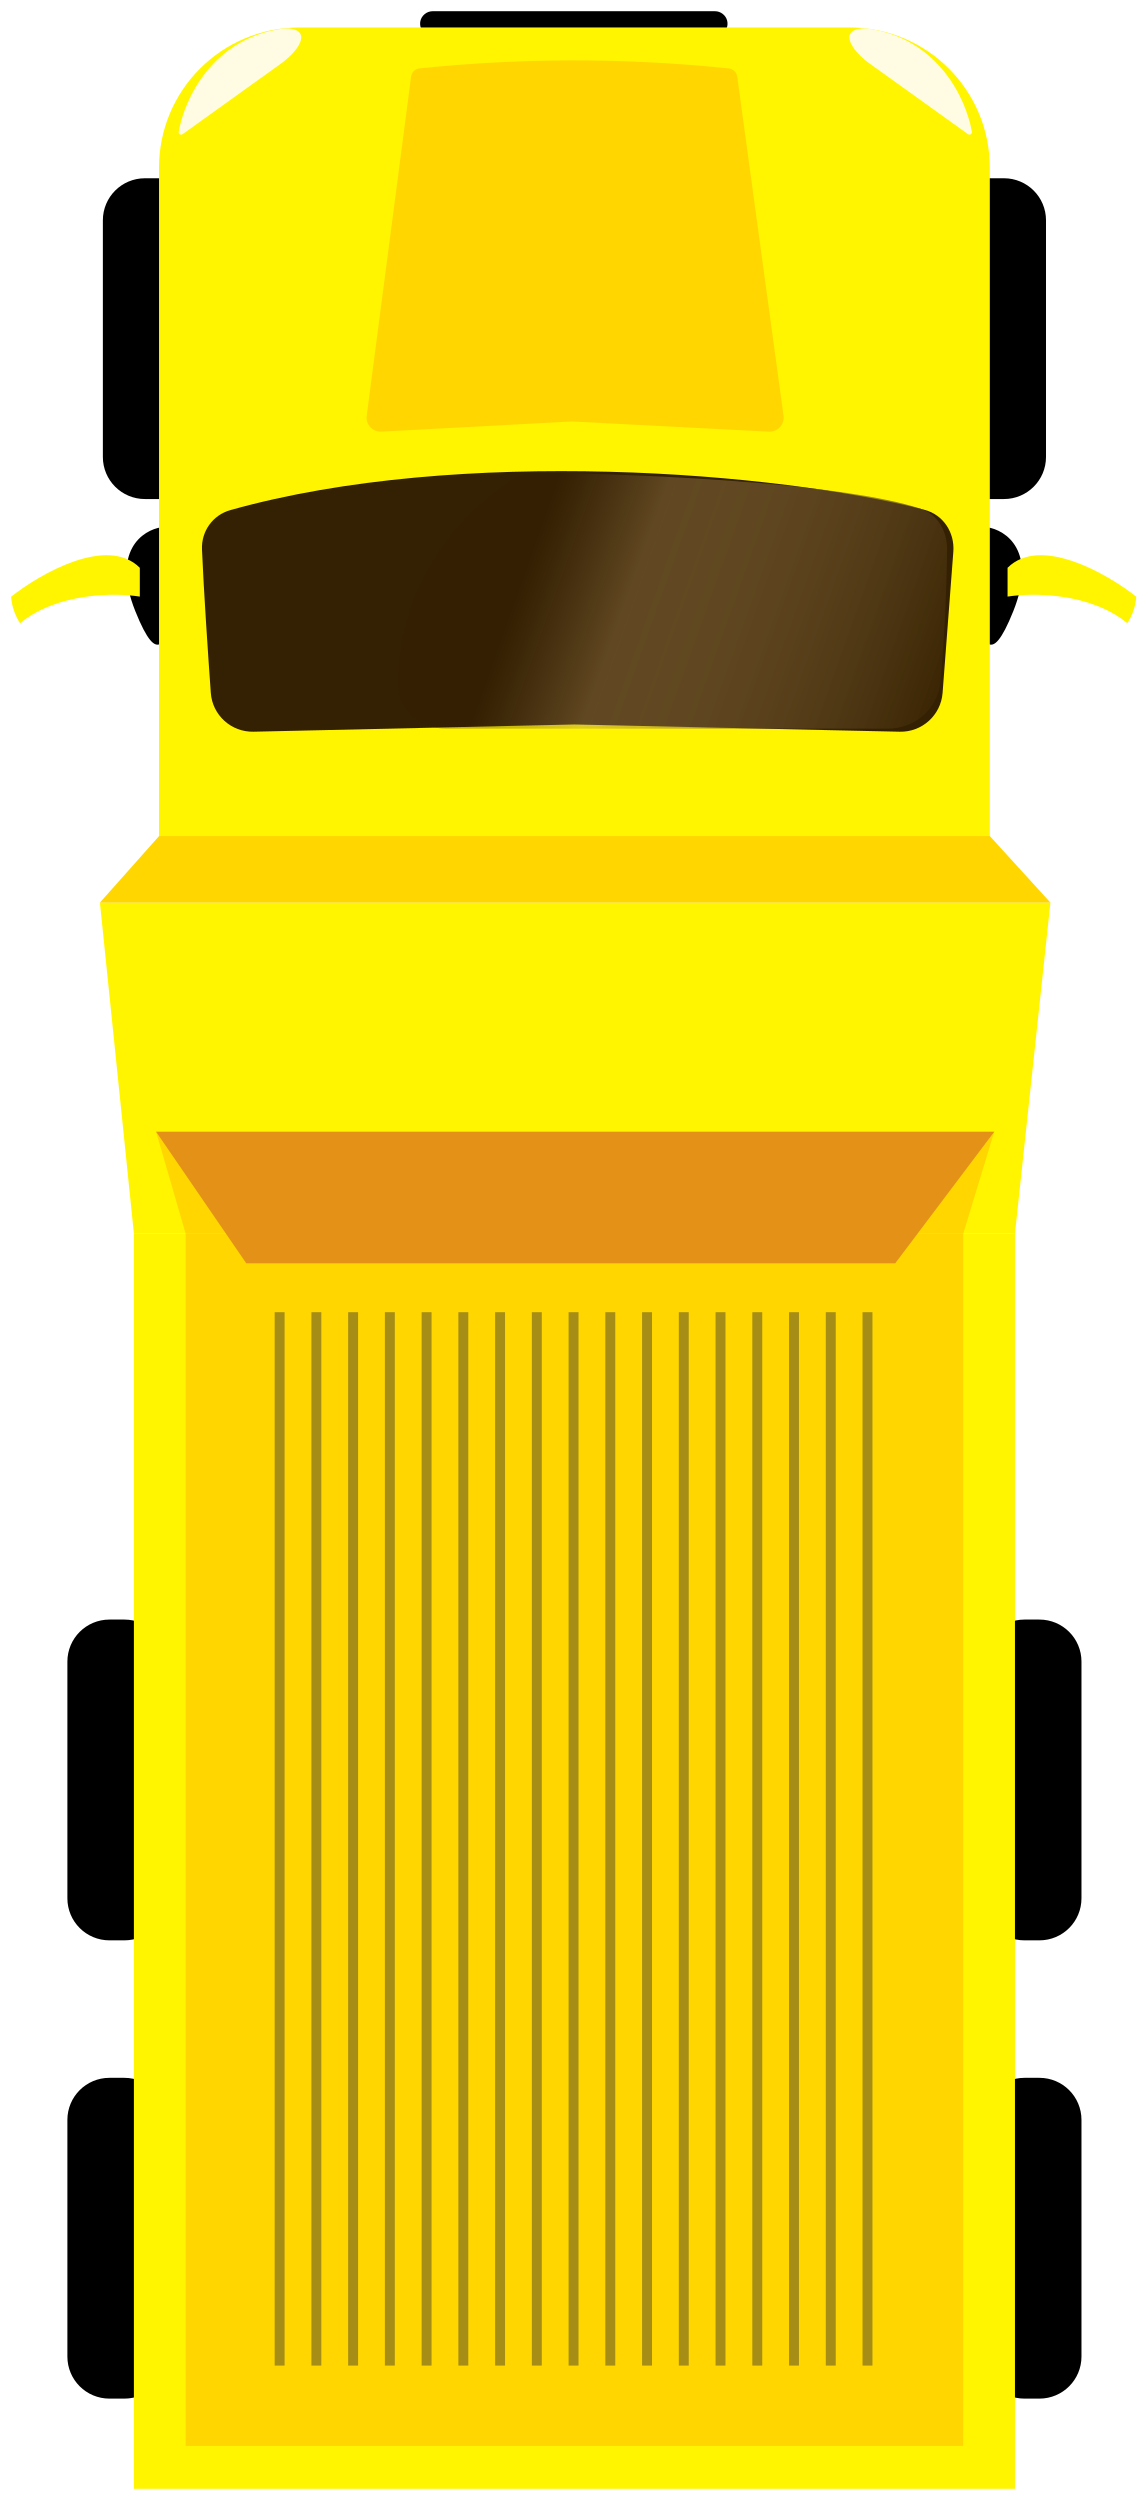
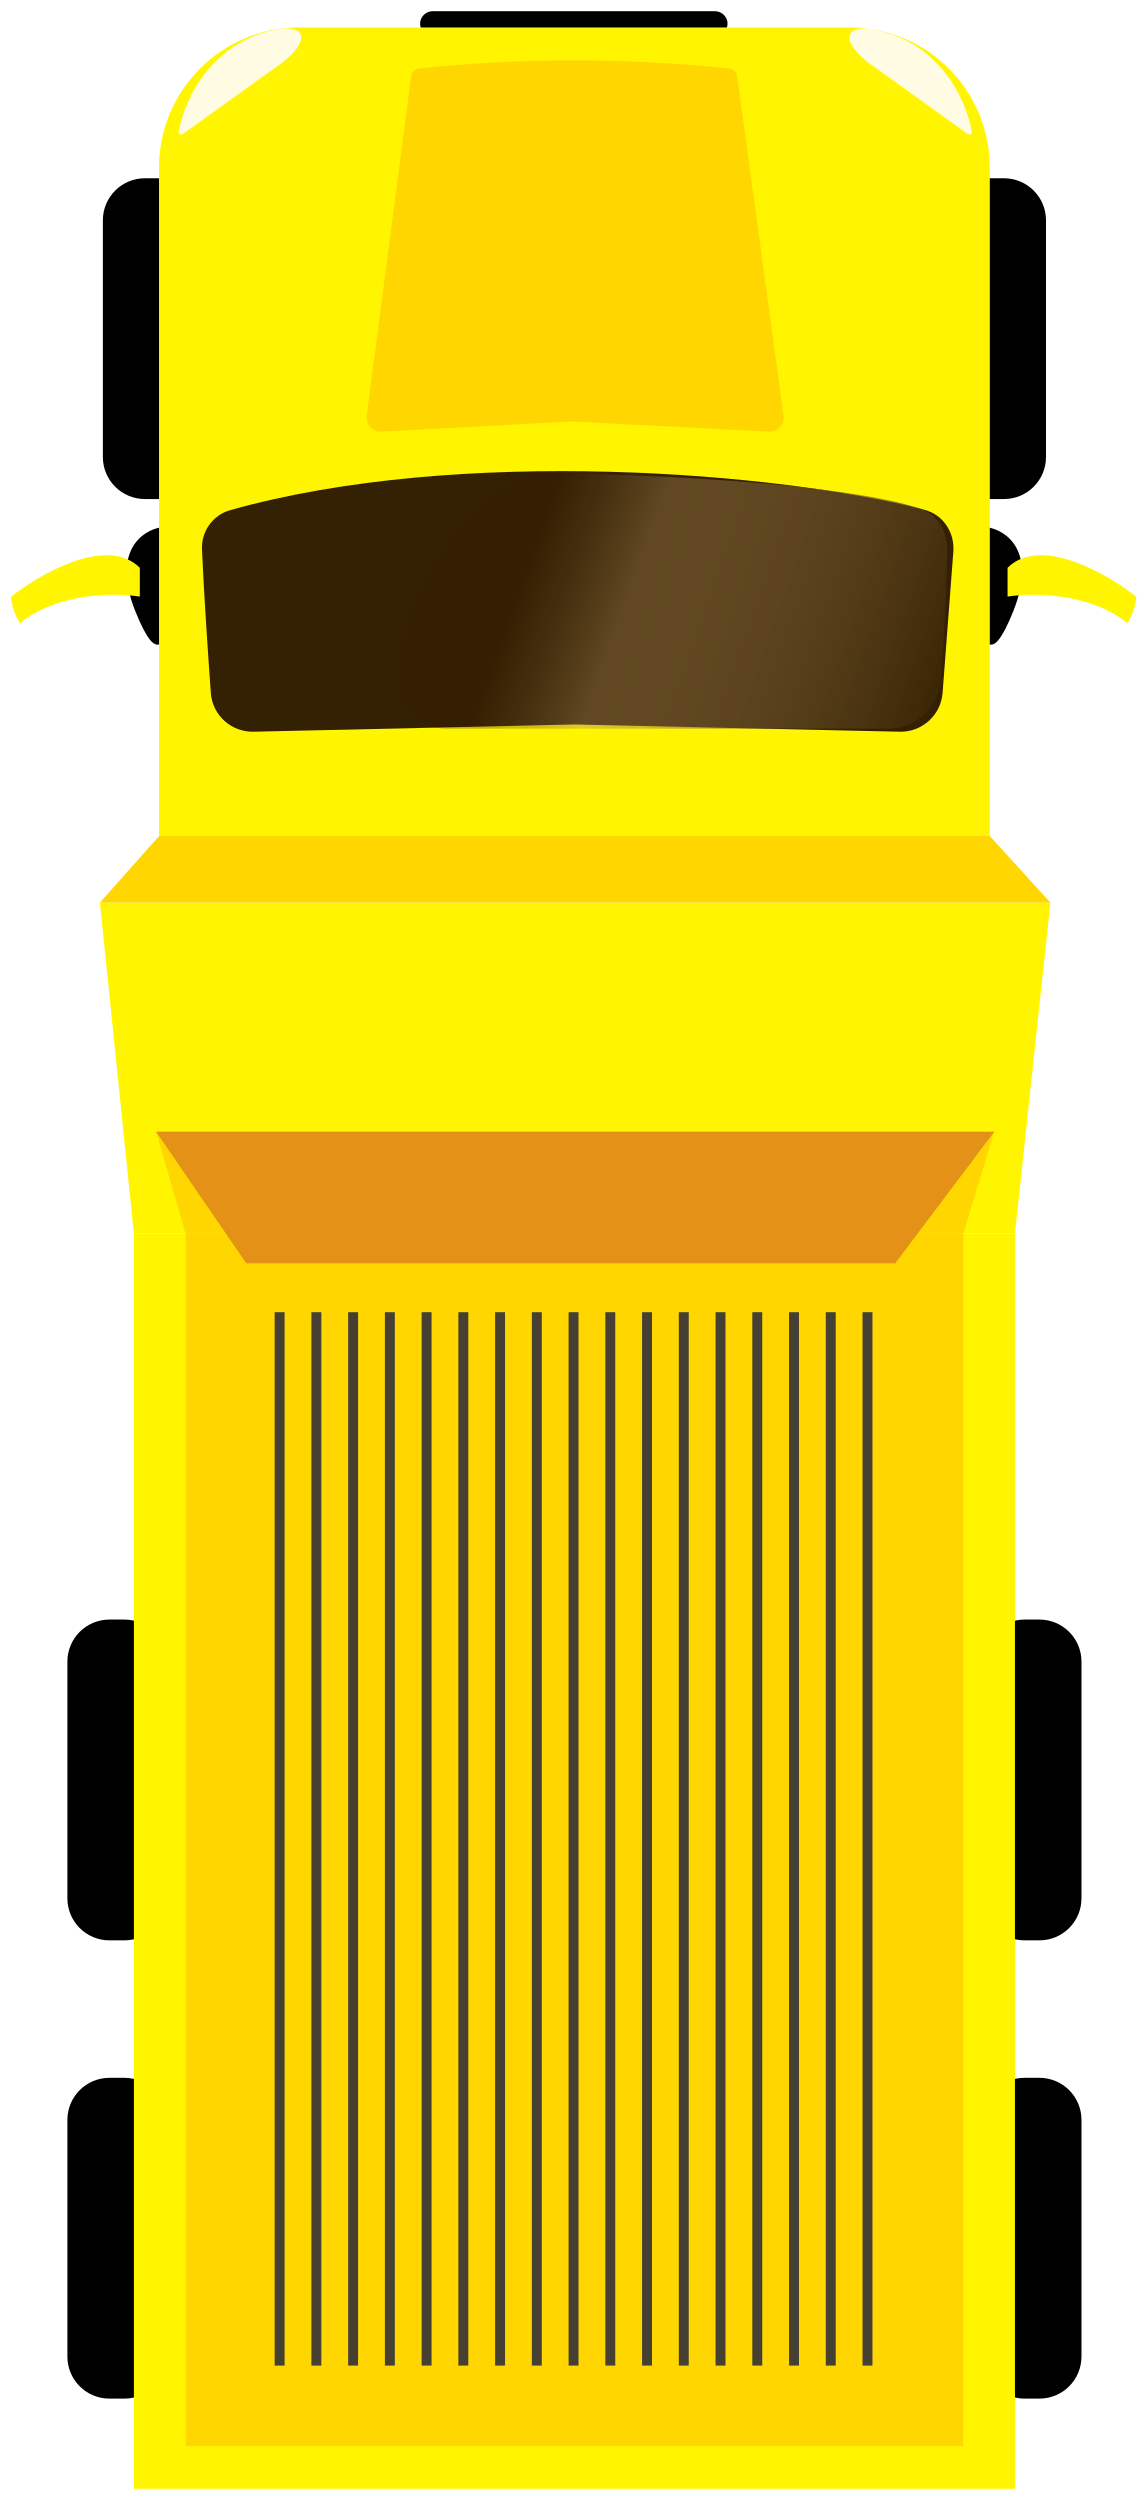
<svg xmlns="http://www.w3.org/2000/svg" width="409" height="892" viewBox="0 0 409 892" fill="none">
  <path d="M255.089 4H154.388C153.324 4 152.295 4.378 151.485 5.067C148.306 7.769 150.217 12.967 154.388 12.967H255.089C259.34 12.967 261.204 7.603 257.87 4.967C257.078 4.341 256.098 4 255.089 4Z" fill="black" />
  <rect x="350.531" y="577.861" width="35.339" height="114.456" rx="15" fill="black" />
  <rect x="337.875" y="63.602" width="35.339" height="114.456" rx="15" fill="black" />
  <rect x="36.703" y="63.602" width="35.339" height="114.456" rx="15" fill="black" />
  <rect x="350.531" y="741.371" width="35.339" height="114.456" rx="15" fill="black" />
  <rect x="24.043" y="741.371" width="35.339" height="114.456" rx="15" fill="black" />
  <rect x="24.043" y="577.861" width="35.339" height="114.456" rx="15" fill="black" />
  <path d="M35.648 322.051H374.796L362.138 440.199H47.78L35.648 322.051Z" fill="#FFF500" />
  <path d="M361.08 217.879C369.519 196.781 358.619 189.572 352.114 188.605L350.531 217.879C350.531 226.67 352.641 238.977 361.08 217.879Z" fill="black" stroke="black" />
  <path d="M48.744 217.879C40.305 196.781 51.206 189.572 57.711 188.605L59.293 217.879C59.293 226.67 57.183 238.977 48.744 217.879Z" fill="black" stroke="black" />
  <path d="M56.742 59.803C56.742 32.188 79.128 9.803 106.742 9.803H303.167C330.781 9.803 353.167 32.188 353.167 59.803V298.843H56.742V59.803Z" fill="#FFF500" />
  <path d="M309.869 10.244C334.801 13.82 344.707 35.288 346.778 47.029C346.873 47.564 346.454 48.043 345.91 48.043C345.723 48.043 345.541 47.984 345.389 47.875L311.075 23.253C307.95 21.127 303.349 17.038 303.075 13.562C302.838 10.568 306.896 9.818 309.869 10.244Z" fill="#FFFCE3" />
  <path d="M100.674 10.244C75.742 13.82 65.836 35.288 63.765 47.029C63.67 47.564 64.089 48.043 64.633 48.043C64.82 48.043 65.002 47.984 65.153 47.875L99.468 23.253C102.593 21.127 107.194 17.038 107.468 13.562C107.705 10.568 103.647 9.818 100.674 10.244Z" fill="#FFFCE3" />
  <path d="M279.564 148.34L263.048 27.366C262.833 25.792 261.568 24.57 259.987 24.411L258.378 24.249C222.225 20.604 185.795 20.658 149.653 24.41C148.116 24.57 146.889 25.765 146.688 27.297L130.839 148.359C130.433 151.46 132.941 154.168 136.063 154.001L204.007 150.378L274.352 154.01C277.483 154.172 279.988 151.446 279.564 148.34Z" fill="#FFD600" />
  <path d="M75.217 247.221C74.193 232.925 72.696 210.9 72.07 196.035C71.797 189.559 75.917 183.776 82.156 182.02C163.819 159.037 277.998 168.501 329.87 181.911C336.521 183.63 340.673 189.976 340.152 196.826L336.316 247.22C335.711 255.168 328.994 261.255 321.025 261.077L204.958 258.493L90.47 261.074C82.501 261.253 75.787 255.171 75.217 247.221Z" fill="#342002" />
  <path d="M359.499 202.585C371.103 190.981 394.926 204.607 405.387 212.87C405.387 214.453 404.754 218.567 402.222 222.364C388.93 211.393 368.202 211.464 359.499 212.87V202.585Z" fill="#FFF500" />
  <path d="M49.888 202.585C38.284 190.981 14.461 204.607 4 212.87C4 214.453 4.633 218.567 7.165 222.364C20.456 211.393 41.185 211.464 49.888 212.87V202.585Z" fill="#FFF500" />
  <rect x="47.777" y="440.197" width="314.358" height="447.802" fill="#FFF500" />
  <rect x="66.238" y="440.197" width="277.437" height="432.506" fill="#FFD600" />
  <path d="M55.691 403.805L66.24 440.198H343.677L354.753 403.805H206.014H55.691Z" fill="#FFD600" />
  <path d="M55.691 403.805L87.866 450.747H319.415L354.753 403.805H206.014H55.691Z" fill="#E39217" />
  <path d="M56.746 298.314L35.648 322.05H374.796L353.171 298.314H56.746Z" fill="#FFD600" />
  <path d="M181.58 171.738C149.579 193.983 141.7 223.954 141.959 244.696C142.073 253.8 150.203 260 159.308 260H316.684C326.399 260 334.629 253.006 335.541 243.334C336.618 231.923 337.647 215.91 337.927 196.298C338.021 189.734 334.724 183.538 328.482 181.507C301.515 172.736 238.857 169.467 192.373 168.599C188.535 168.527 184.732 169.547 181.58 171.738Z" fill="url(#paint0_linear_26_389)" />
  <path d="M90.5 846.193L88 466.193L319.5 466V846.193H90.5Z" fill="#FFD600" />
-   <rect x="98" y="468.193" width="3.543" height="375.847" fill="#00063E" fill-opacity="0.35" />
-   <rect x="111.109" y="468.193" width="3.543" height="375.847" fill="#00063E" fill-opacity="0.35" />
-   <rect x="124.219" y="468.193" width="3.543" height="375.847" fill="#00063E" fill-opacity="0.35" />
-   <rect x="137.328" y="468.193" width="3.543" height="375.847" fill="#00063E" fill-opacity="0.35" />
-   <rect x="150.438" y="468.193" width="3.543" height="375.847" fill="#00063E" fill-opacity="0.35" />
-   <rect x="163.547" y="468.193" width="3.543" height="375.847" fill="#00063E" fill-opacity="0.35" />
-   <rect x="176.656" y="468.193" width="3.543" height="375.847" fill="#00063E" fill-opacity="0.35" />
-   <rect x="189.766" y="468.193" width="3.543" height="375.847" fill="#00063E" fill-opacity="0.35" />
-   <rect x="202.875" y="468.193" width="3.543" height="375.847" fill="#00063E" fill-opacity="0.35" />
-   <rect x="215.984" y="468.193" width="3.543" height="375.847" fill="#00063E" fill-opacity="0.35" />
-   <rect x="229.094" y="468.193" width="3.543" height="375.847" fill="#00063E" fill-opacity="0.35" />
-   <rect x="242.203" y="468.193" width="3.543" height="375.847" fill="#00063E" fill-opacity="0.35" />
-   <rect x="255.312" y="468.193" width="3.543" height="375.847" fill="#00063E" fill-opacity="0.35" />
-   <rect x="268.426" y="468.193" width="3.543" height="375.847" fill="#00063E" fill-opacity="0.35" />
-   <rect x="281.531" y="468.193" width="3.543" height="375.847" fill="#00063E" fill-opacity="0.35" />
-   <rect x="294.645" y="468.193" width="3.543" height="375.847" fill="#00063E" fill-opacity="0.35" />
-   <rect x="307.75" y="468.193" width="3.543" height="375.847" fill="#00063E" fill-opacity="0.35" />
+   <rect x="98" y="468.193" width="3.543" height="375.847" fill="#090E44" fill-opacity="0.75" />
+   <rect x="111.109" y="468.193" width="3.543" height="375.847" fill="#090E44" fill-opacity="0.75" />
+   <rect x="124.219" y="468.193" width="3.543" height="375.847" fill="#090E44" fill-opacity="0.75" />
+   <rect x="137.328" y="468.193" width="3.543" height="375.847" fill="#090E44" fill-opacity="0.75" />
+   <rect x="150.438" y="468.193" width="3.543" height="375.847" fill="#090E44" fill-opacity="0.75" />
+   <rect x="163.547" y="468.193" width="3.543" height="375.847" fill="#090E44" fill-opacity="0.75" />
+   <rect x="176.656" y="468.193" width="3.543" height="375.847" fill="#090E44" fill-opacity="0.75" />
+   <rect x="189.766" y="468.193" width="3.543" height="375.847" fill="#090E44" fill-opacity="0.75" />
+   <rect x="202.875" y="468.193" width="3.543" height="375.847" fill="#090E44" fill-opacity="0.75" />
+   <rect x="215.984" y="468.193" width="3.543" height="375.847" fill="#090E44" fill-opacity="0.75" />
+   <rect x="229.094" y="468.193" width="3.543" height="375.847" fill="#090E44" fill-opacity="0.75" />
+   <rect x="242.203" y="468.193" width="3.543" height="375.847" fill="#090E44" fill-opacity="0.75" />
+   <rect x="255.312" y="468.193" width="3.543" height="375.847" fill="#090E44" fill-opacity="0.75" />
+   <rect x="268.426" y="468.193" width="3.543" height="375.847" fill="#090E44" fill-opacity="0.75" />
+   <rect x="281.531" y="468.193" width="3.543" height="375.847" fill="#090E44" fill-opacity="0.75" />
+   <rect x="294.645" y="468.193" width="3.543" height="375.847" fill="#090E44" fill-opacity="0.75" />
+   <rect x="307.75" y="468.193" width="3.543" height="375.847" fill="#090E44" fill-opacity="0.75" />
  <defs>
    <linearGradient id="paint0_linear_26_389" x1="186.61" y1="206.023" x2="338.04" y2="259.893" gradientUnits="userSpaceOnUse">
      <stop stop-color="#351F04" stop-opacity="0.3" />
      <stop offset="0.234" stop-color="#AA8956" stop-opacity="0.38" />
      <stop offset="1" stop-color="#362100" stop-opacity="0.84" />
    </linearGradient>
  </defs>
</svg>
